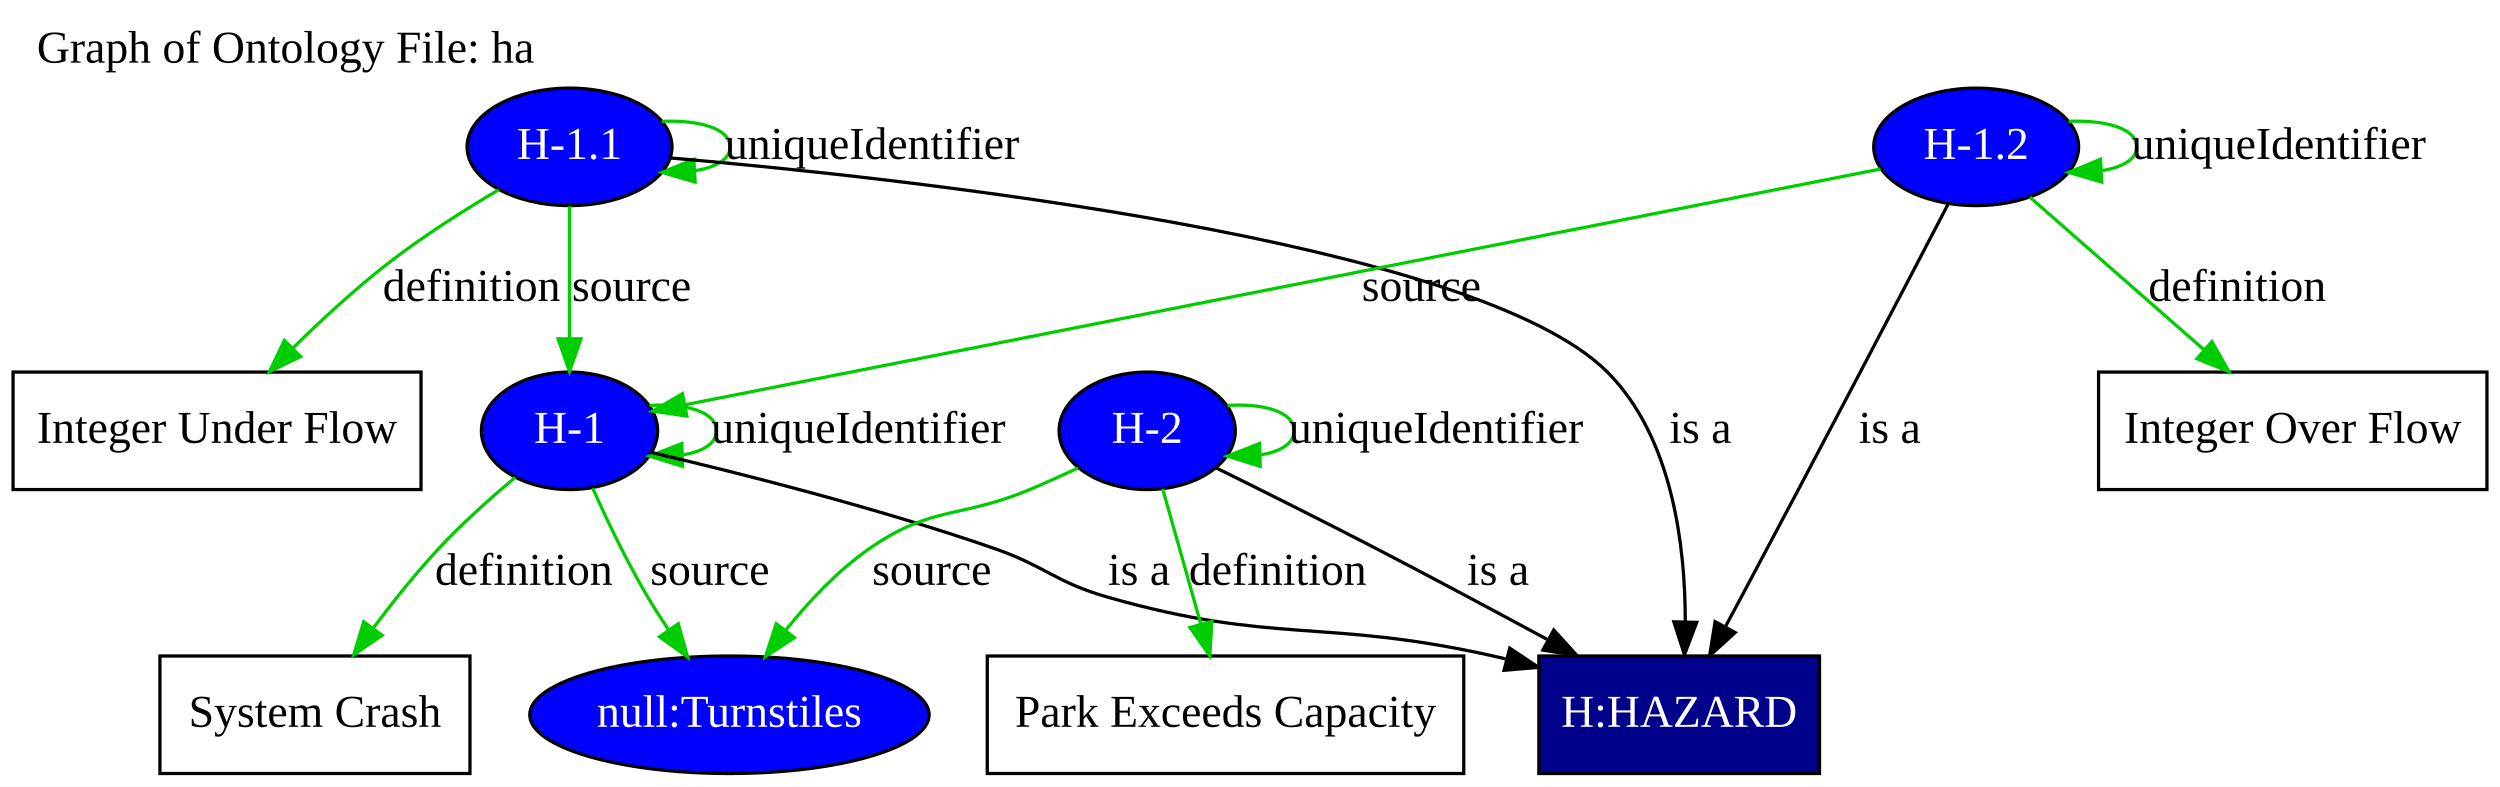
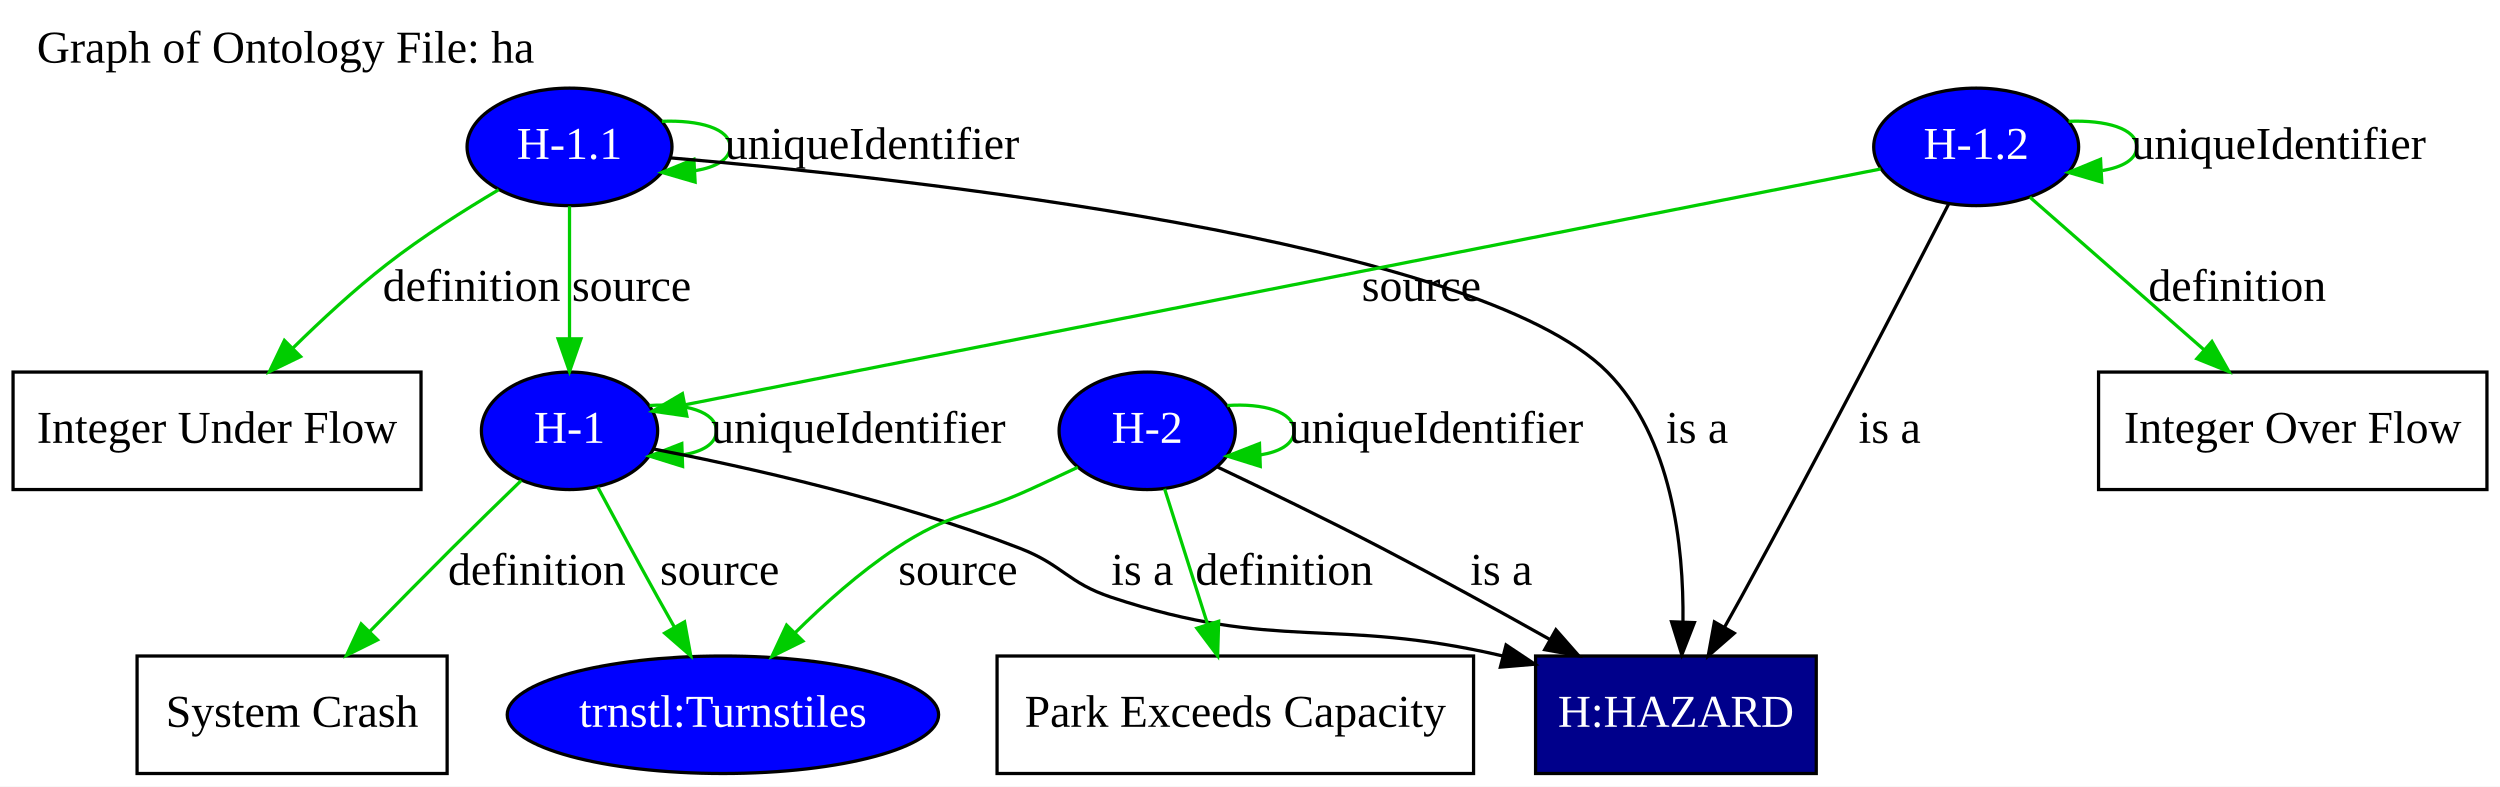
<svg xmlns="http://www.w3.org/2000/svg" xmlns:xlink="http://www.w3.org/1999/xlink" width="766pt" height="241pt" viewBox="0.00 0.00 766.00 241.00">
  <g id="graph0" class="graph" transform="scale(1 1) rotate(0) translate(4 237)">
    <polygon fill="white" stroke="none" points="-4,4 -4,-237 762,-237 762,4 -4,4" />
    <text text-anchor="middle" x="83.5" y="-217.8" font-family="Times New Roman,serif" font-size="14.00">Graph of Ontology File: ha</text>
    <g id="node1" class="node">
      <ellipse fill="blue" stroke="black" cx="170.5" cy="-192" rx="31.396" ry="18" />
      <text text-anchor="middle" x="170.5" y="-188.3" font-family="Times New Roman,serif" font-size="14.00" fill="white">H-1.1</text>
    </g>
    <g id="edge1" class="edge">
      <path fill="none" stroke="#00cd00" d="M198.811,-199.827C210.166,-200.269 219.697,-197.66 219.697,-192 219.697,-188.197 215.395,-185.772 209.128,-184.723" />
      <polygon fill="#00cd00" stroke="#00cd00" points="208.984,-181.211 198.811,-184.173 208.611,-188.201 208.984,-181.211" />
      <text text-anchor="middle" x="263.197" y="-188.3" font-family="Times New Roman,serif" font-size="14.00">uniqueIdentifier</text>
    </g>
    <g id="node2" class="node">
      <polygon fill="none" stroke="black" points="125,-123 0,-123 0,-87 125,-87 125,-123" />
      <text text-anchor="middle" x="62.5" y="-101.3" font-family="Times New Roman,serif" font-size="14.00">Integer Under Flow</text>
    </g>
    <g id="edge2" class="edge">
      <path fill="none" stroke="#00cd00" d="M148.796,-178.865C138.117,-172.541 125.26,-164.389 114.5,-156 104.569,-148.257 94.417,-138.884 85.751,-130.355" />
      <polygon fill="#00cd00" stroke="#00cd00" points="88.097,-127.751 78.559,-123.139 83.139,-132.693 88.097,-127.751" />
      <text text-anchor="middle" x="140.5" y="-144.8" font-family="Times New Roman,serif" font-size="14.00">definition</text>
    </g>
    <g id="node3" class="node">
      <ellipse fill="blue" stroke="black" cx="170.5" cy="-105" rx="27" ry="18" />
      <text text-anchor="middle" x="170.5" y="-101.3" font-family="Times New Roman,serif" font-size="14.00" fill="white">H-1</text>
    </g>
    <g id="edge3" class="edge">
      <path fill="none" stroke="#00cd00" d="M170.5,-173.799C170.5,-162.163 170.5,-146.548 170.5,-133.237" />
      <polygon fill="#00cd00" stroke="#00cd00" points="174,-133.175 170.5,-123.175 167,-133.175 174,-133.175" />
      <text text-anchor="middle" x="189.5" y="-144.8" font-family="Times New Roman,serif" font-size="14.00">source</text>
    </g>
    <g id="node4" class="node">
      <g id="a_node4">
-         <a xlink:href="file:///C:/sadl/git/RACK/RACK-Ontology/Graphs/HAZARD.owl.svg" xlink:title="H:HAZARD">
-           <polygon fill="#00008b" stroke="black" points="553.5,-36 467.5,-36 467.5,-0 553.5,-0 553.5,-36" />
-           <text text-anchor="middle" x="510.5" y="-14.3" font-family="Times New Roman,serif" font-size="14.00" fill="white">H:HAZARD</text>
+         <a xlink:href="file:///C:/Sadl3Workspace4/RACK-Ontology-7-29/Graphs/HAZARD.owl.svg" xlink:title="H:HAZARD">
+           <polygon fill="#00008b" stroke="black" points="552.5,-36 466.5,-36 466.5,-0 552.5,-0 552.5,-36" />
+           <text text-anchor="middle" x="509.5" y="-14.3" font-family="Times New Roman,serif" font-size="14.00" fill="white">H:HAZARD</text>
        </a>
      </g>
    </g>
    <g id="edge4" class="edge">
-       <path fill="none" stroke="black" d="M201.336,-188.611C273.083,-182.414 448.175,-163.414 488.5,-123 508.395,-103.061 512.388,-69.931 512.368,-46.425" />
-       <polygon fill="black" stroke="black" points="515.866,-46.295 512.119,-36.385 508.868,-46.469 515.866,-46.295" />
-       <text text-anchor="middle" x="517" y="-101.3" font-family="Times New Roman,serif" font-size="14.00">is a</text>
+       <path fill="none" stroke="black" d="M201.361,-188.635C273.161,-182.492 448.361,-163.6 488.5,-123 508.265,-103.008 511.927,-69.888 511.662,-46.399" />
+       <polygon fill="black" stroke="black" points="515.158,-46.237 511.307,-36.367 508.162,-46.484 515.158,-46.237" />
+       <text text-anchor="middle" x="516" y="-101.3" font-family="Times New Roman,serif" font-size="14.00">is a</text>
    </g>
    <g id="edge13" class="edge">
      <path fill="none" stroke="#00cd00" d="M195.032,-112.752C206.008,-113.49 215.5,-110.906 215.5,-105 215.5,-101.032 211.215,-98.563 205.074,-97.594" />
      <polygon fill="#00cd00" stroke="#00cd00" points="205.147,-94.095 195.032,-97.248 204.906,-101.091 205.147,-94.095" />
      <text text-anchor="middle" x="259" y="-101.3" font-family="Times New Roman,serif" font-size="14.00">uniqueIdentifier</text>
    </g>
    <g id="edge16" class="edge">
-       <path fill="none" stroke="black" d="M195.741,-98.329C222.171,-92.13 264.727,-81.411 300.5,-69 316.489,-63.453 319.226,-58.647 335.5,-54 386.512,-39.434 401.735,-47.609 453.5,-36 454.775,-35.714 456.064,-35.415 457.361,-35.104" />
-       <polygon fill="black" stroke="black" points="458.584,-38.404 467.406,-32.536 456.85,-31.622 458.584,-38.404" />
-       <text text-anchor="middle" x="345" y="-57.8" font-family="Times New Roman,serif" font-size="14.00">is a</text>
+       <path fill="none" stroke="black" d="M196.259,-99.419C224.422,-93.965 270.594,-83.707 308.5,-69 321.662,-63.894 323.101,-58.446 336.5,-54 387.686,-37.017 403.986,-48.276 456.5,-36 456.6,-35.977 456.7,-35.953 456.8,-35.93" />
+       <polygon fill="black" stroke="black" points="457.461,-39.374 466.274,-33.493 455.717,-32.594 457.461,-39.374" />
+       <text text-anchor="middle" x="346" y="-57.8" font-family="Times New Roman,serif" font-size="14.00">is a</text>
    </g>
    <g id="node7" class="node">
      <g id="a_node7">
-         <a xlink:href="file:///C:/sadl/git/RACK/RACK-Ontology/Graphs/Turnstiles.owl.svg" xlink:title="null:Turnstiles">
-           <ellipse fill="blue" stroke="black" cx="219.5" cy="-18" rx="61.189" ry="18" />
-           <text text-anchor="middle" x="219.5" y="-14.3" font-family="Times New Roman,serif" font-size="14.00" fill="white">null:Turnstiles</text>
+         <a xlink:href="file:///C:/Sadl3Workspace4/RACK-Ontology-7-29/Graphs/Turnstiles.owl.svg" xlink:title="trnstl:Turnstiles">
+           <ellipse fill="blue" stroke="black" cx="217.5" cy="-18" rx="66.089" ry="18" />
+           <text text-anchor="middle" x="217.5" y="-14.3" font-family="Times New Roman,serif" font-size="14.00" fill="white">trnstl:Turnstiles</text>
        </a>
      </g>
    </g>
    <g id="edge15" class="edge">
-       <path fill="none" stroke="#00cd00" d="M177.589,-87.417C182.041,-77.501 188.13,-64.775 194.5,-54 196.438,-50.722 198.596,-47.36 200.809,-44.08" />
-       <polygon fill="#00cd00" stroke="#00cd00" points="203.813,-45.892 206.685,-35.694 198.08,-41.875 203.813,-45.892" />
-       <text text-anchor="middle" x="213.5" y="-57.8" font-family="Times New Roman,serif" font-size="14.00">source</text>
+       <path fill="none" stroke="#00cd00" d="M179.157,-87.733C184.406,-77.929 191.271,-65.211 197.5,-54 199.132,-51.063 200.854,-47.998 202.577,-44.954" />
+       <polygon fill="#00cd00" stroke="#00cd00" points="205.744,-46.465 207.652,-36.043 199.662,-43.001 205.744,-46.465" />
+       <text text-anchor="middle" x="216.5" y="-57.8" font-family="Times New Roman,serif" font-size="14.00">source</text>
    </g>
    <g id="node10" class="node">
-       <polygon fill="none" stroke="black" points="140,-36 45,-36 45,-0 140,-0 140,-36" />
-       <text text-anchor="middle" x="92.5" y="-14.3" font-family="Times New Roman,serif" font-size="14.00">System Crash</text>
+       <polygon fill="none" stroke="black" points="133,-36 38,-36 38,-0 133,-0 133,-36" />
+       <text text-anchor="middle" x="85.5" y="-14.3" font-family="Times New Roman,serif" font-size="14.00">System Crash</text>
    </g>
    <g id="edge14" class="edge">
-       <path fill="none" stroke="#00cd00" d="M153.857,-90.739C146.395,-84.472 137.678,-76.69 130.5,-69 123.433,-61.428 116.378,-52.59 110.299,-44.469" />
-       <polygon fill="#00cd00" stroke="#00cd00" points="113.087,-42.352 104.358,-36.348 107.438,-46.486 113.087,-42.352" />
-       <text text-anchor="middle" x="156.5" y="-57.8" font-family="Times New Roman,serif" font-size="14.00">definition</text>
+       <path fill="none" stroke="#00cd00" d="M155.709,-89.776C149.172,-83.45 141.417,-75.89 134.5,-69 126.193,-60.726 117.188,-51.587 109.192,-43.411" />
+       <polygon fill="#00cd00" stroke="#00cd00" points="111.669,-40.938 102.18,-36.225 106.659,-45.827 111.669,-40.938" />
+       <text text-anchor="middle" x="160.5" y="-57.8" font-family="Times New Roman,serif" font-size="14.00">definition</text>
    </g>
    <g id="node5" class="node">
      <ellipse fill="blue" stroke="black" cx="347.5" cy="-105" rx="27" ry="18" />
      <text text-anchor="middle" x="347.5" y="-101.3" font-family="Times New Roman,serif" font-size="14.00" fill="white">H-2</text>
    </g>
    <g id="edge8" class="edge">
-       <path fill="none" stroke="black" d="M368.719,-93.594C382.641,-86.717 401.217,-77.445 417.5,-69 434.776,-60.039 453.717,-49.912 469.971,-41.126" />
-       <polygon fill="black" stroke="black" points="472.073,-43.968 479.198,-36.127 468.738,-37.814 472.073,-43.968" />
-       <text text-anchor="middle" x="455" y="-57.8" font-family="Times New Roman,serif" font-size="14.00">is a</text>
+       <path fill="none" stroke="black" d="M369.076,-93.89C383.46,-87.058 402.732,-77.725 419.5,-69 436.466,-60.172 454.972,-49.989 470.768,-41.125" />
+       <polygon fill="black" stroke="black" points="472.728,-44.038 479.722,-36.079 469.292,-37.94 472.728,-44.038" />
+       <text text-anchor="middle" x="456" y="-57.8" font-family="Times New Roman,serif" font-size="14.00">is a</text>
    </g>
    <g id="edge5" class="edge">
      <path fill="none" stroke="#00cd00" d="M372.032,-112.752C383.008,-113.49 392.5,-110.906 392.5,-105 392.5,-101.032 388.215,-98.563 382.074,-97.594" />
      <polygon fill="#00cd00" stroke="#00cd00" points="382.147,-94.095 372.032,-97.248 381.906,-101.091 382.147,-94.095" />
      <text text-anchor="middle" x="436" y="-101.3" font-family="Times New Roman,serif" font-size="14.00">uniqueIdentifier</text>
    </g>
    <g id="node6" class="node">
-       <polygon fill="none" stroke="black" points="444.5,-36 298.5,-36 298.5,-0 444.5,-0 444.5,-36" />
-       <text text-anchor="middle" x="371.5" y="-14.3" font-family="Times New Roman,serif" font-size="14.00">Park Exceeds Capacity</text>
+       <polygon fill="none" stroke="black" points="447.5,-36 301.5,-36 301.5,-0 447.5,-0 447.5,-36" />
+       <text text-anchor="middle" x="374.5" y="-14.3" font-family="Times New Roman,serif" font-size="14.00">Park Exceeds Capacity</text>
    </g>
    <g id="edge6" class="edge">
-       <path fill="none" stroke="#00cd00" d="M352.242,-87.207C355.573,-75.409 360.099,-59.378 363.927,-45.822" />
-       <polygon fill="#00cd00" stroke="#00cd00" points="367.337,-46.624 366.686,-36.049 360.6,-44.722 367.337,-46.624" />
-       <text text-anchor="middle" x="387.5" y="-57.8" font-family="Times New Roman,serif" font-size="14.00">definition</text>
+       <path fill="none" stroke="#00cd00" d="M352.834,-87.207C356.582,-75.409 361.674,-59.378 365.98,-45.822" />
+       <polygon fill="#00cd00" stroke="#00cd00" points="369.393,-46.64 369.084,-36.049 362.721,-44.52 369.393,-46.64" />
+       <text text-anchor="middle" x="389.5" y="-57.8" font-family="Times New Roman,serif" font-size="14.00">definition</text>
    </g>
    <g id="edge7" class="edge">
-       <path fill="none" stroke="#00cd00" d="M326.321,-93.615C321.486,-91.352 316.345,-89.029 311.5,-87 290.1,-78.038 281.566,-82.22 262.5,-69 252.803,-62.276 243.945,-52.862 236.821,-44.014" />
-       <polygon fill="#00cd00" stroke="#00cd00" points="239.405,-41.631 230.552,-35.811 233.843,-45.882 239.405,-41.631" />
-       <text text-anchor="middle" x="281.5" y="-57.8" font-family="Times New Roman,serif" font-size="14.00">source</text>
+       <path fill="none" stroke="#00cd00" d="M326.225,-93.835C321.395,-91.561 316.28,-89.178 311.5,-87 293.389,-78.75 287.092,-79.989 270.5,-69 259.459,-61.688 248.585,-51.994 239.588,-43.09" />
+       <polygon fill="#00cd00" stroke="#00cd00" points="242.008,-40.559 232.509,-35.866 237.008,-45.458 242.008,-40.559" />
+       <text text-anchor="middle" x="289.5" y="-57.8" font-family="Times New Roman,serif" font-size="14.00">source</text>
    </g>
    <g id="node8" class="node">
      <ellipse fill="blue" stroke="black" cx="601.5" cy="-192" rx="31.396" ry="18" />
      <text text-anchor="middle" x="601.5" y="-188.3" font-family="Times New Roman,serif" font-size="14.00" fill="white">H-1.2</text>
    </g>
    <g id="edge11" class="edge">
      <path fill="none" stroke="#00cd00" d="M572.214,-185.224C495.539,-170.103 289.102,-129.39 205.937,-112.989" />
      <polygon fill="#00cd00" stroke="#00cd00" points="206.451,-109.523 195.962,-111.022 205.096,-116.39 206.451,-109.523" />
      <text text-anchor="middle" x="431.5" y="-144.8" font-family="Times New Roman,serif" font-size="14.00">source</text>
    </g>
    <g id="edge12" class="edge">
-       <path fill="none" stroke="black" d="M592.927,-174.513C579.505,-148.742 552.668,-97.371 529.5,-54 527.936,-51.073 526.291,-48.013 524.65,-44.973" />
-       <polygon fill="black" stroke="black" points="527.665,-43.19 519.823,-36.065 521.51,-46.525 527.665,-43.19" />
+       <path fill="none" stroke="black" d="M593.042,-174.451C579.774,-148.597 553.139,-97.116 529.5,-54 527.885,-51.054 526.173,-47.983 524.456,-44.936" />
+       <polygon fill="black" stroke="black" points="527.372,-42.985 519.387,-36.022 521.287,-46.445 527.372,-42.985" />
      <text text-anchor="middle" x="575" y="-101.3" font-family="Times New Roman,serif" font-size="14.00">is a</text>
    </g>
    <g id="edge9" class="edge">
      <path fill="none" stroke="#00cd00" d="M629.811,-199.827C641.166,-200.269 650.697,-197.66 650.697,-192 650.697,-188.197 646.395,-185.772 640.128,-184.723" />
      <polygon fill="#00cd00" stroke="#00cd00" points="639.984,-181.211 629.811,-184.173 639.611,-188.201 639.984,-181.211" />
      <text text-anchor="middle" x="694.197" y="-188.3" font-family="Times New Roman,serif" font-size="14.00">uniqueIdentifier</text>
    </g>
    <g id="node9" class="node">
      <polygon fill="none" stroke="black" points="758,-123 639,-123 639,-87 758,-87 758,-123" />
      <text text-anchor="middle" x="698.5" y="-101.3" font-family="Times New Roman,serif" font-size="14.00">Integer Over Flow</text>
    </g>
    <g id="edge10" class="edge">
      <path fill="none" stroke="#00cd00" d="M617.955,-176.581C632.579,-163.766 654.24,-144.785 671.416,-129.733" />
      <polygon fill="#00cd00" stroke="#00cd00" points="673.737,-132.354 678.951,-123.131 669.123,-127.089 673.737,-132.354" />
      <text text-anchor="middle" x="681.5" y="-144.8" font-family="Times New Roman,serif" font-size="14.00">definition</text>
    </g>
  </g>
</svg>
